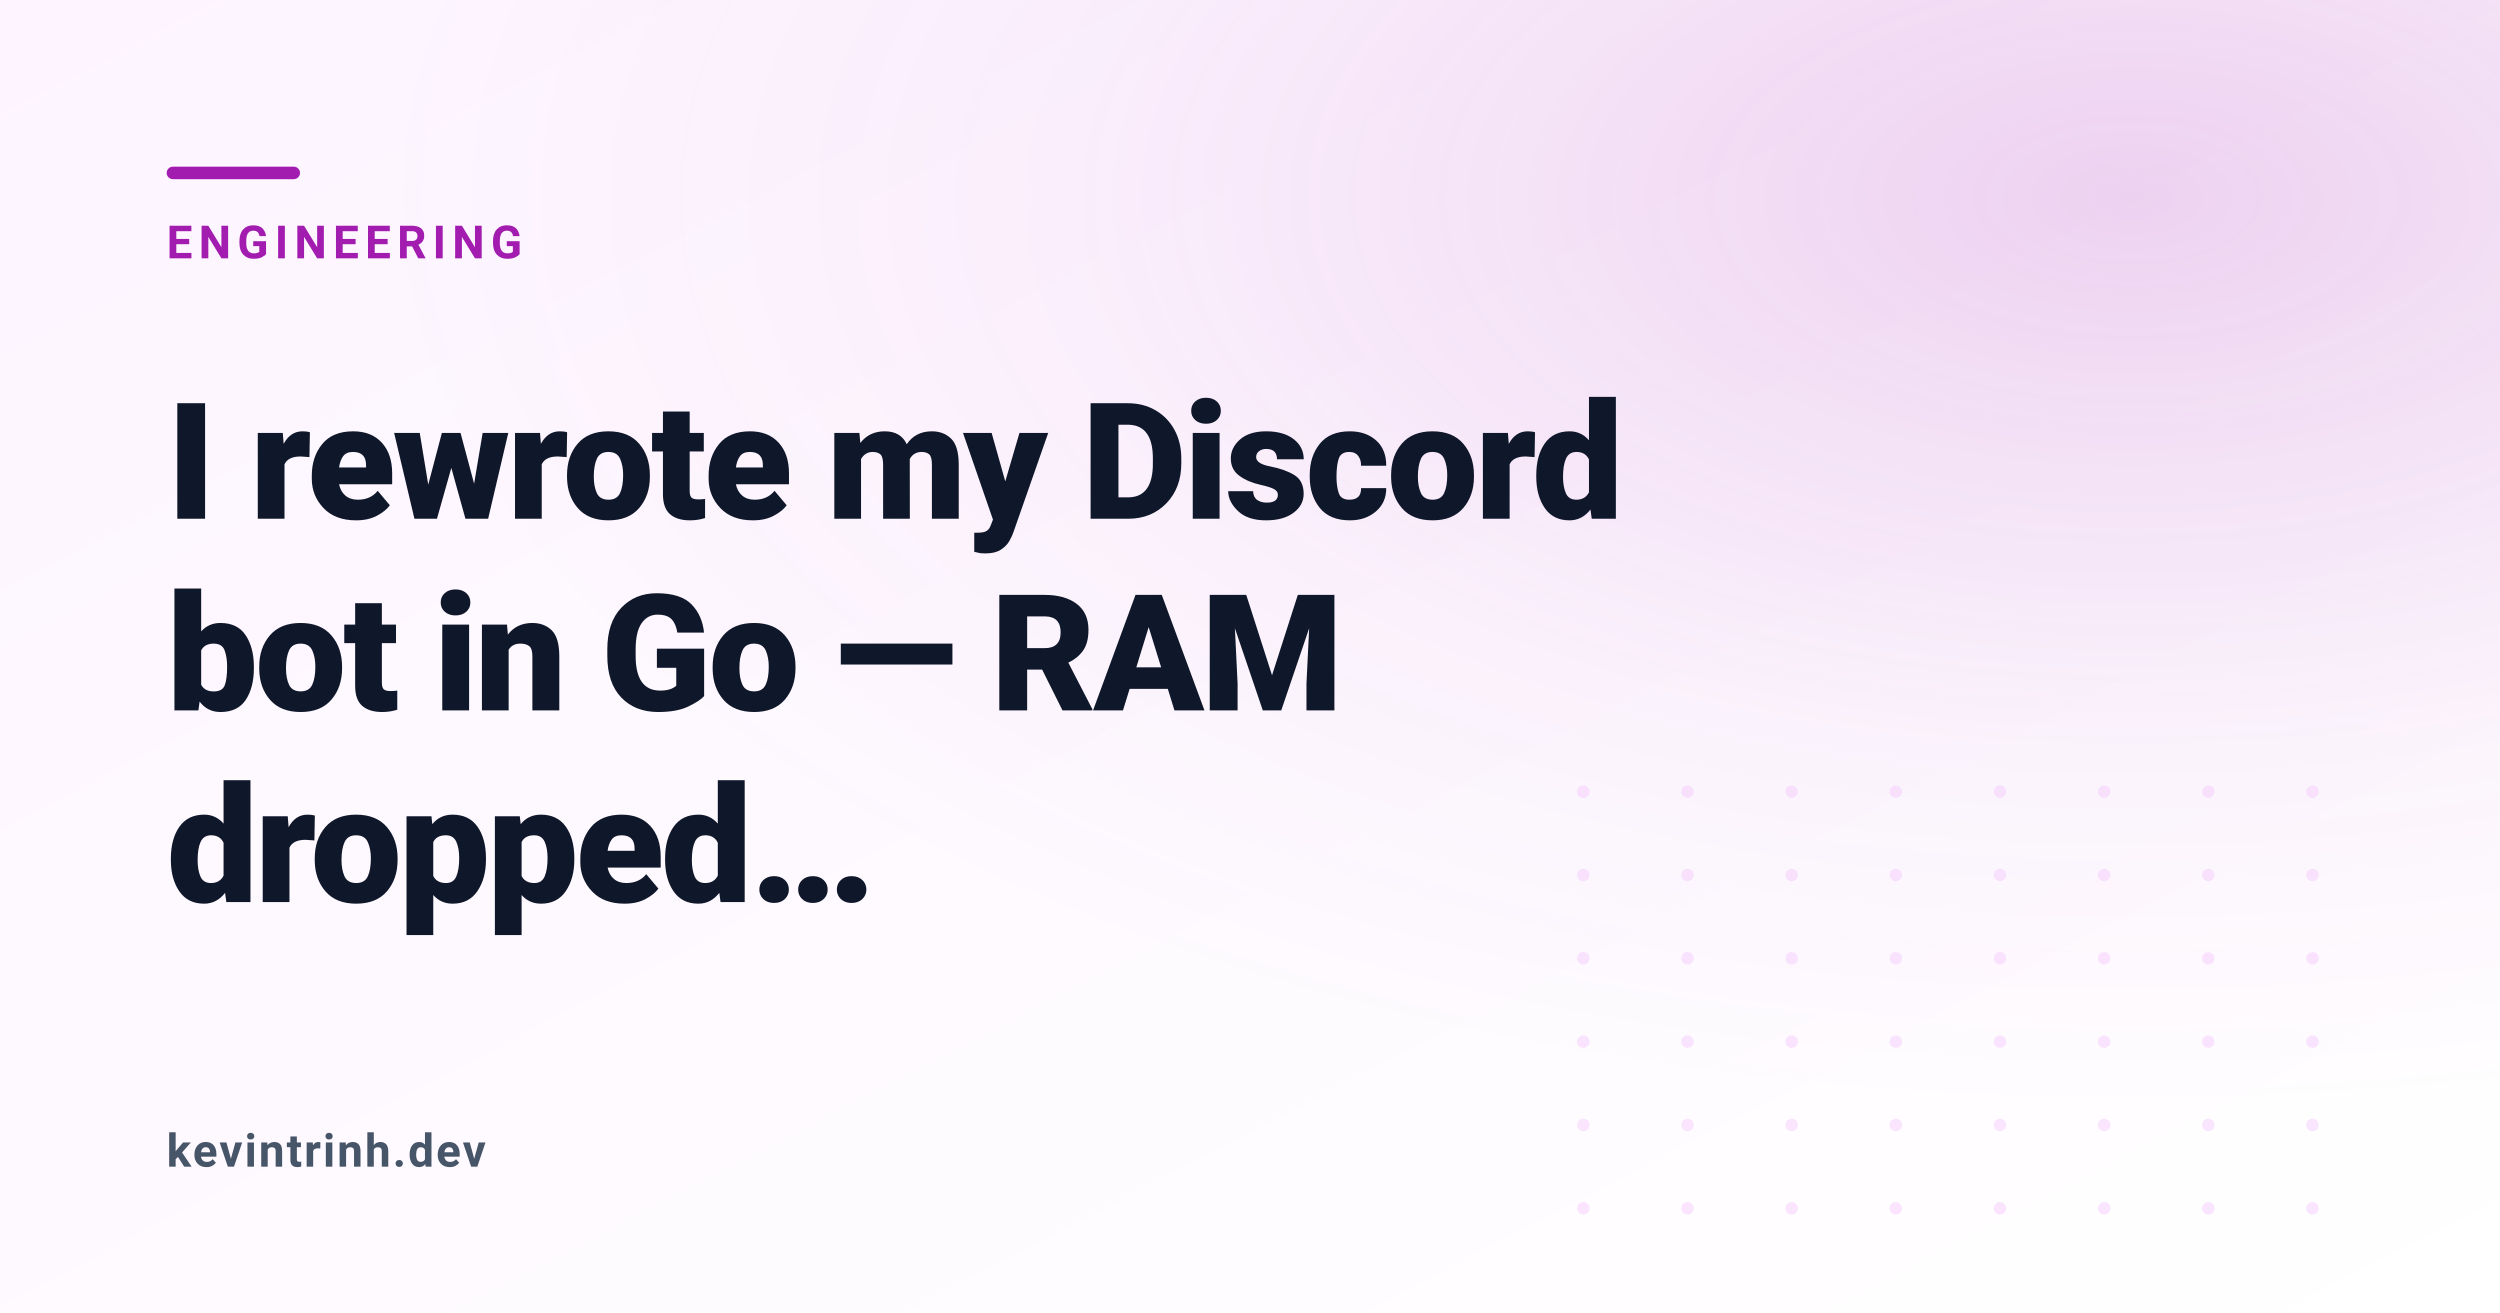
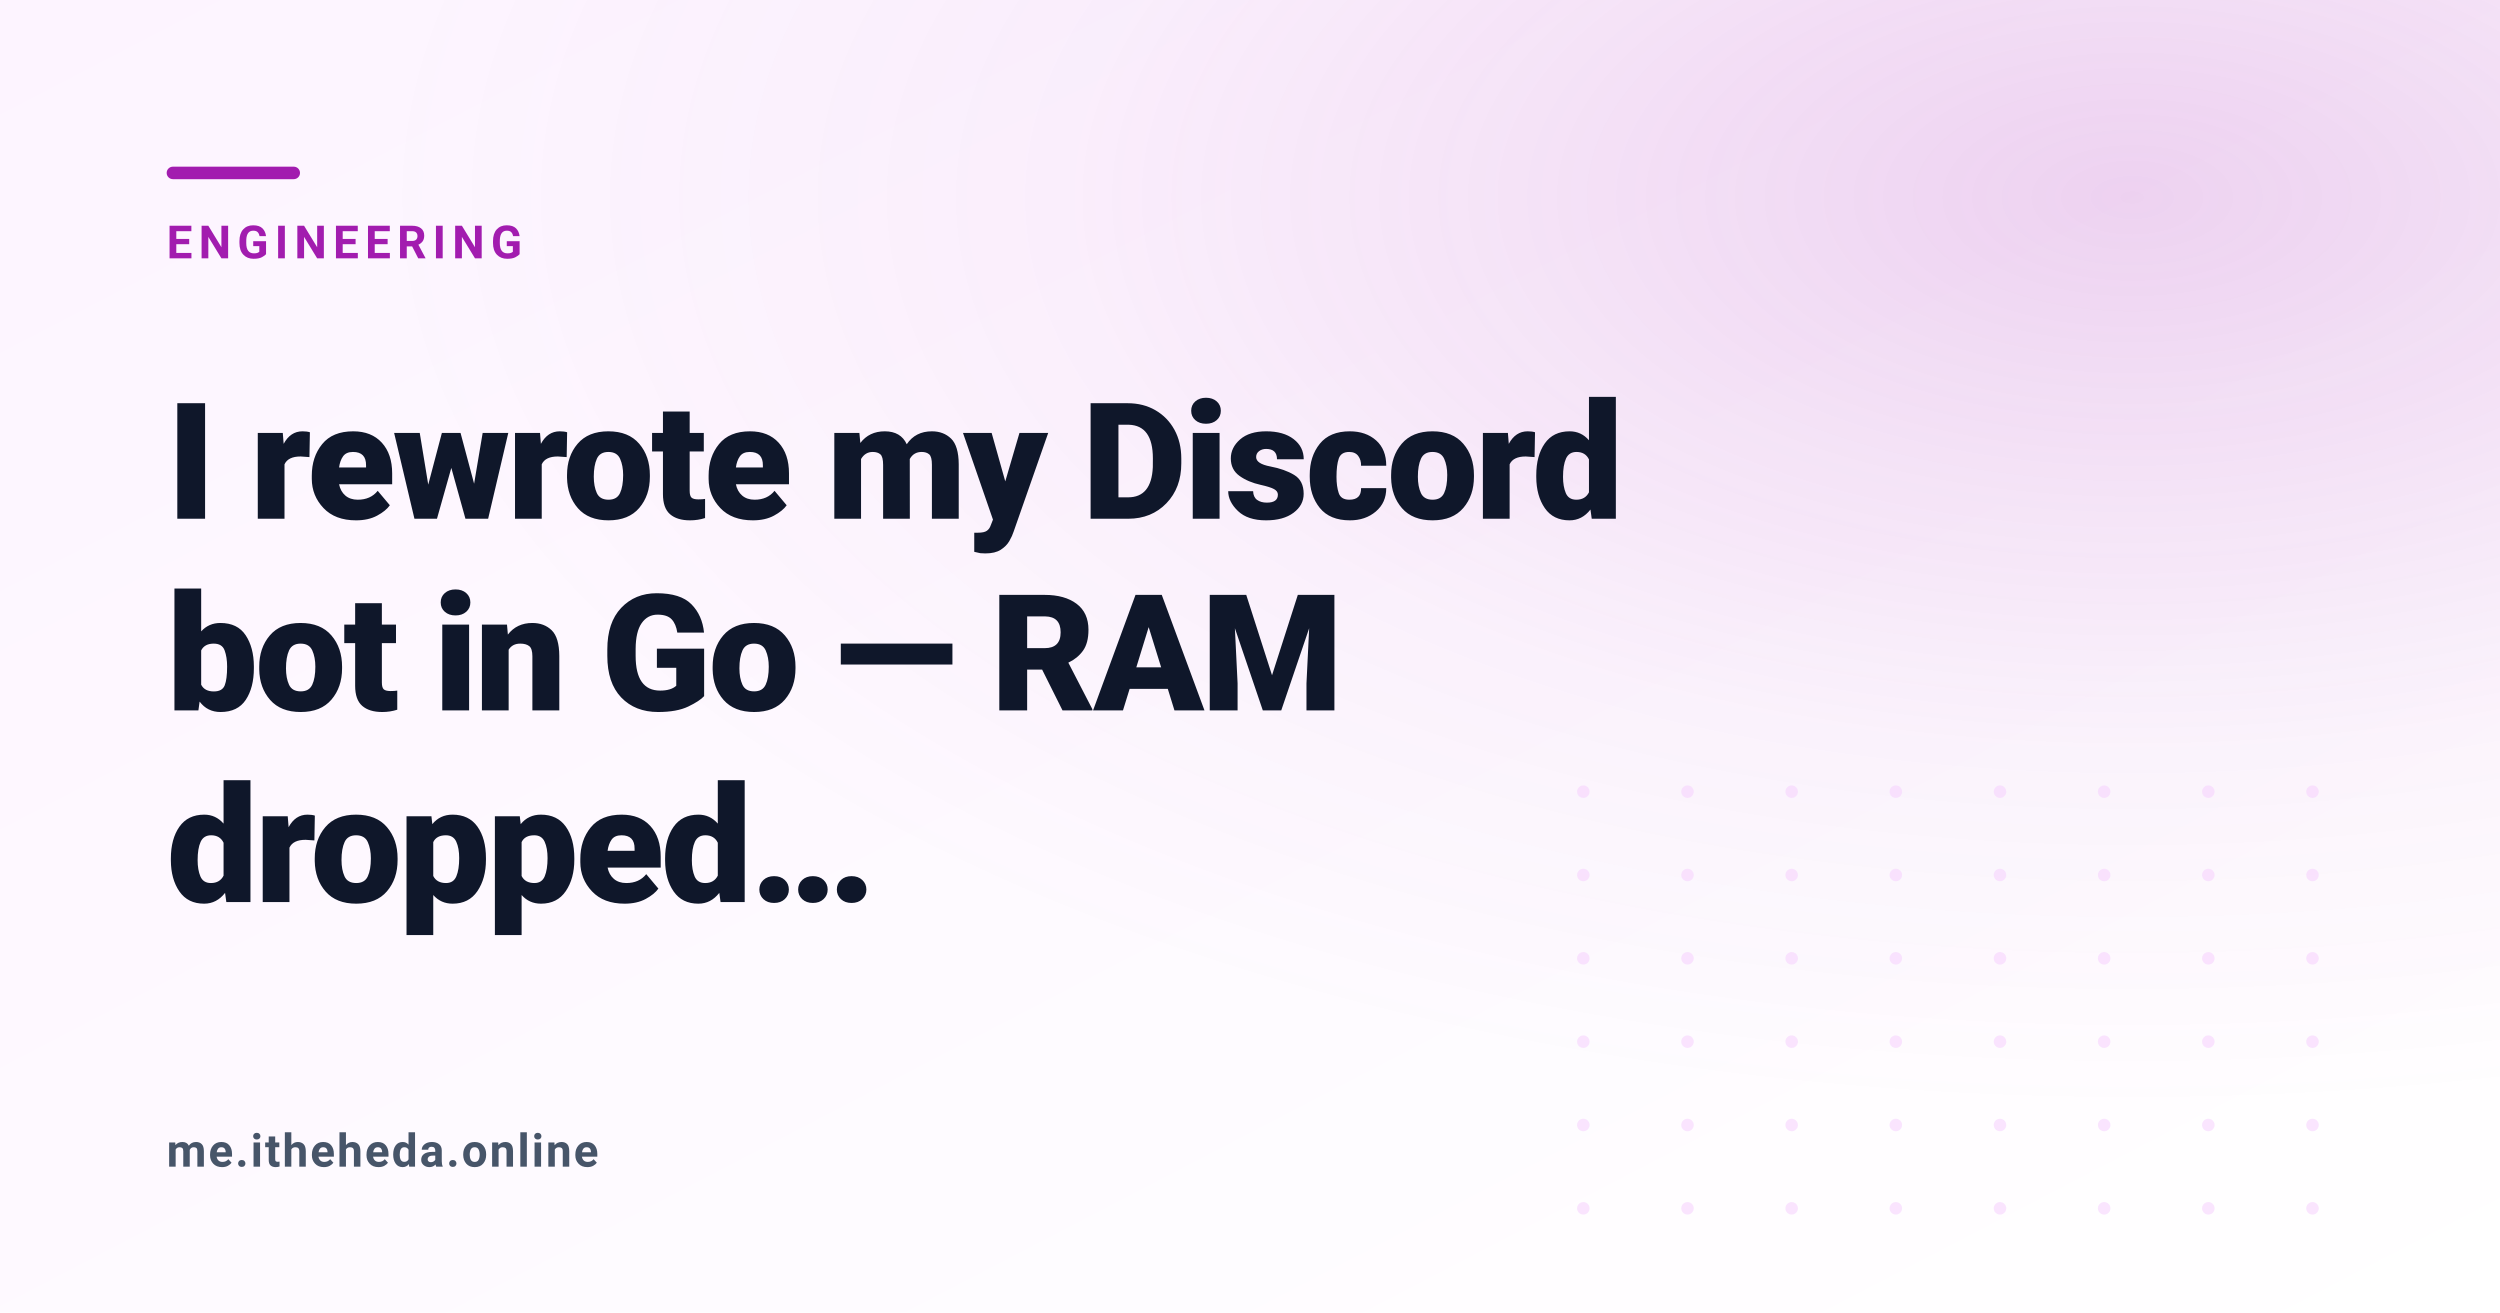
<svg xmlns="http://www.w3.org/2000/svg" viewBox="0 0 1200 630" width="1200" height="630" role="img" aria-label="I rewrote my Discord bot in Go — RAM dropped 95%">
  <defs>
    <linearGradient id="bg" x1="0" y1="0" x2="1" y2="1">
      <stop offset="0%" stop-color="#fdf4ff" />
      <stop offset="100%" stop-color="#ffffff" />
    </linearGradient>
    <radialGradient id="glow" cx="0.85" cy="0.15" r="0.7">
      <stop offset="0%" stop-color="#a21caf" stop-opacity="0.18" />
      <stop offset="60%" stop-color="#a21caf" stop-opacity="0.04" />
      <stop offset="100%" stop-color="#a21caf" stop-opacity="0" />
    </radialGradient>
  </defs>
  <rect width="1200" height="630" fill="url(#bg)" />
  <rect width="1200" height="630" fill="url(#glow)" />
  <g fill="#f5d0fe" opacity="0.55">
    <circle cx="760" cy="380" r="3" />
    <circle cx="810" cy="380" r="3" />
    <circle cx="860" cy="380" r="3" />
    <circle cx="910" cy="380" r="3" />
    <circle cx="960" cy="380" r="3" />
    <circle cx="1010" cy="380" r="3" />
    <circle cx="1060" cy="380" r="3" />
    <circle cx="1110" cy="380" r="3" />
    <circle cx="760" cy="420" r="3" />
    <circle cx="810" cy="420" r="3" />
    <circle cx="860" cy="420" r="3" />
    <circle cx="910" cy="420" r="3" />
    <circle cx="960" cy="420" r="3" />
    <circle cx="1010" cy="420" r="3" />
    <circle cx="1060" cy="420" r="3" />
    <circle cx="1110" cy="420" r="3" />
    <circle cx="760" cy="460" r="3" />
    <circle cx="810" cy="460" r="3" />
    <circle cx="860" cy="460" r="3" />
    <circle cx="910" cy="460" r="3" />
    <circle cx="960" cy="460" r="3" />
    <circle cx="1010" cy="460" r="3" />
    <circle cx="1060" cy="460" r="3" />
    <circle cx="1110" cy="460" r="3" />
    <circle cx="760" cy="500" r="3" />
    <circle cx="810" cy="500" r="3" />
    <circle cx="860" cy="500" r="3" />
    <circle cx="910" cy="500" r="3" />
    <circle cx="960" cy="500" r="3" />
    <circle cx="1010" cy="500" r="3" />
    <circle cx="1060" cy="500" r="3" />
    <circle cx="1110" cy="500" r="3" />
    <circle cx="760" cy="540" r="3" />
    <circle cx="810" cy="540" r="3" />
    <circle cx="860" cy="540" r="3" />
    <circle cx="910" cy="540" r="3" />
    <circle cx="960" cy="540" r="3" />
    <circle cx="1010" cy="540" r="3" />
    <circle cx="1060" cy="540" r="3" />
    <circle cx="1110" cy="540" r="3" />
    <circle cx="760" cy="580" r="3" />
    <circle cx="810" cy="580" r="3" />
    <circle cx="860" cy="580" r="3" />
    <circle cx="910" cy="580" r="3" />
    <circle cx="960" cy="580" r="3" />
    <circle cx="1010" cy="580" r="3" />
    <circle cx="1060" cy="580" r="3" />
    <circle cx="1110" cy="580" r="3" />
  </g>
  <rect x="80" y="80" width="64" height="6" rx="3" fill="#a21caf" />
  <text x="80" y="124" font-family="ui-sans-serif, system-ui, -apple-system, 'Segoe UI', Roboto, sans-serif" font-size="22" font-weight="600" fill="#a21caf" letter-spacing="3">ENGINEERING</text>
  <text font-family="ui-sans-serif, system-ui, -apple-system, 'Segoe UI', Roboto, sans-serif" font-size="78" font-weight="800" fill="#0f172a" letter-spacing="-1.5">
    <tspan x="80" y="249">I rewrote my Discord</tspan>
    <tspan x="80" y="341">bot in Go — RAM</tspan>
    <tspan x="80" y="433">dropped…</tspan>
  </text>
-   <text x="80" y="560" font-family="ui-sans-serif, system-ui, -apple-system, 'Segoe UI', Roboto, sans-serif" font-size="22" font-weight="600" fill="#475569" letter-spacing="1">kevintrinh.dev</text>
+   <text x="80" y="560" font-family="ui-sans-serif, system-ui, -apple-system, 'Segoe UI', Roboto, sans-serif" font-size="22" font-weight="600" fill="#475569" letter-spacing="1">me.itheheda.online</text>
</svg>
